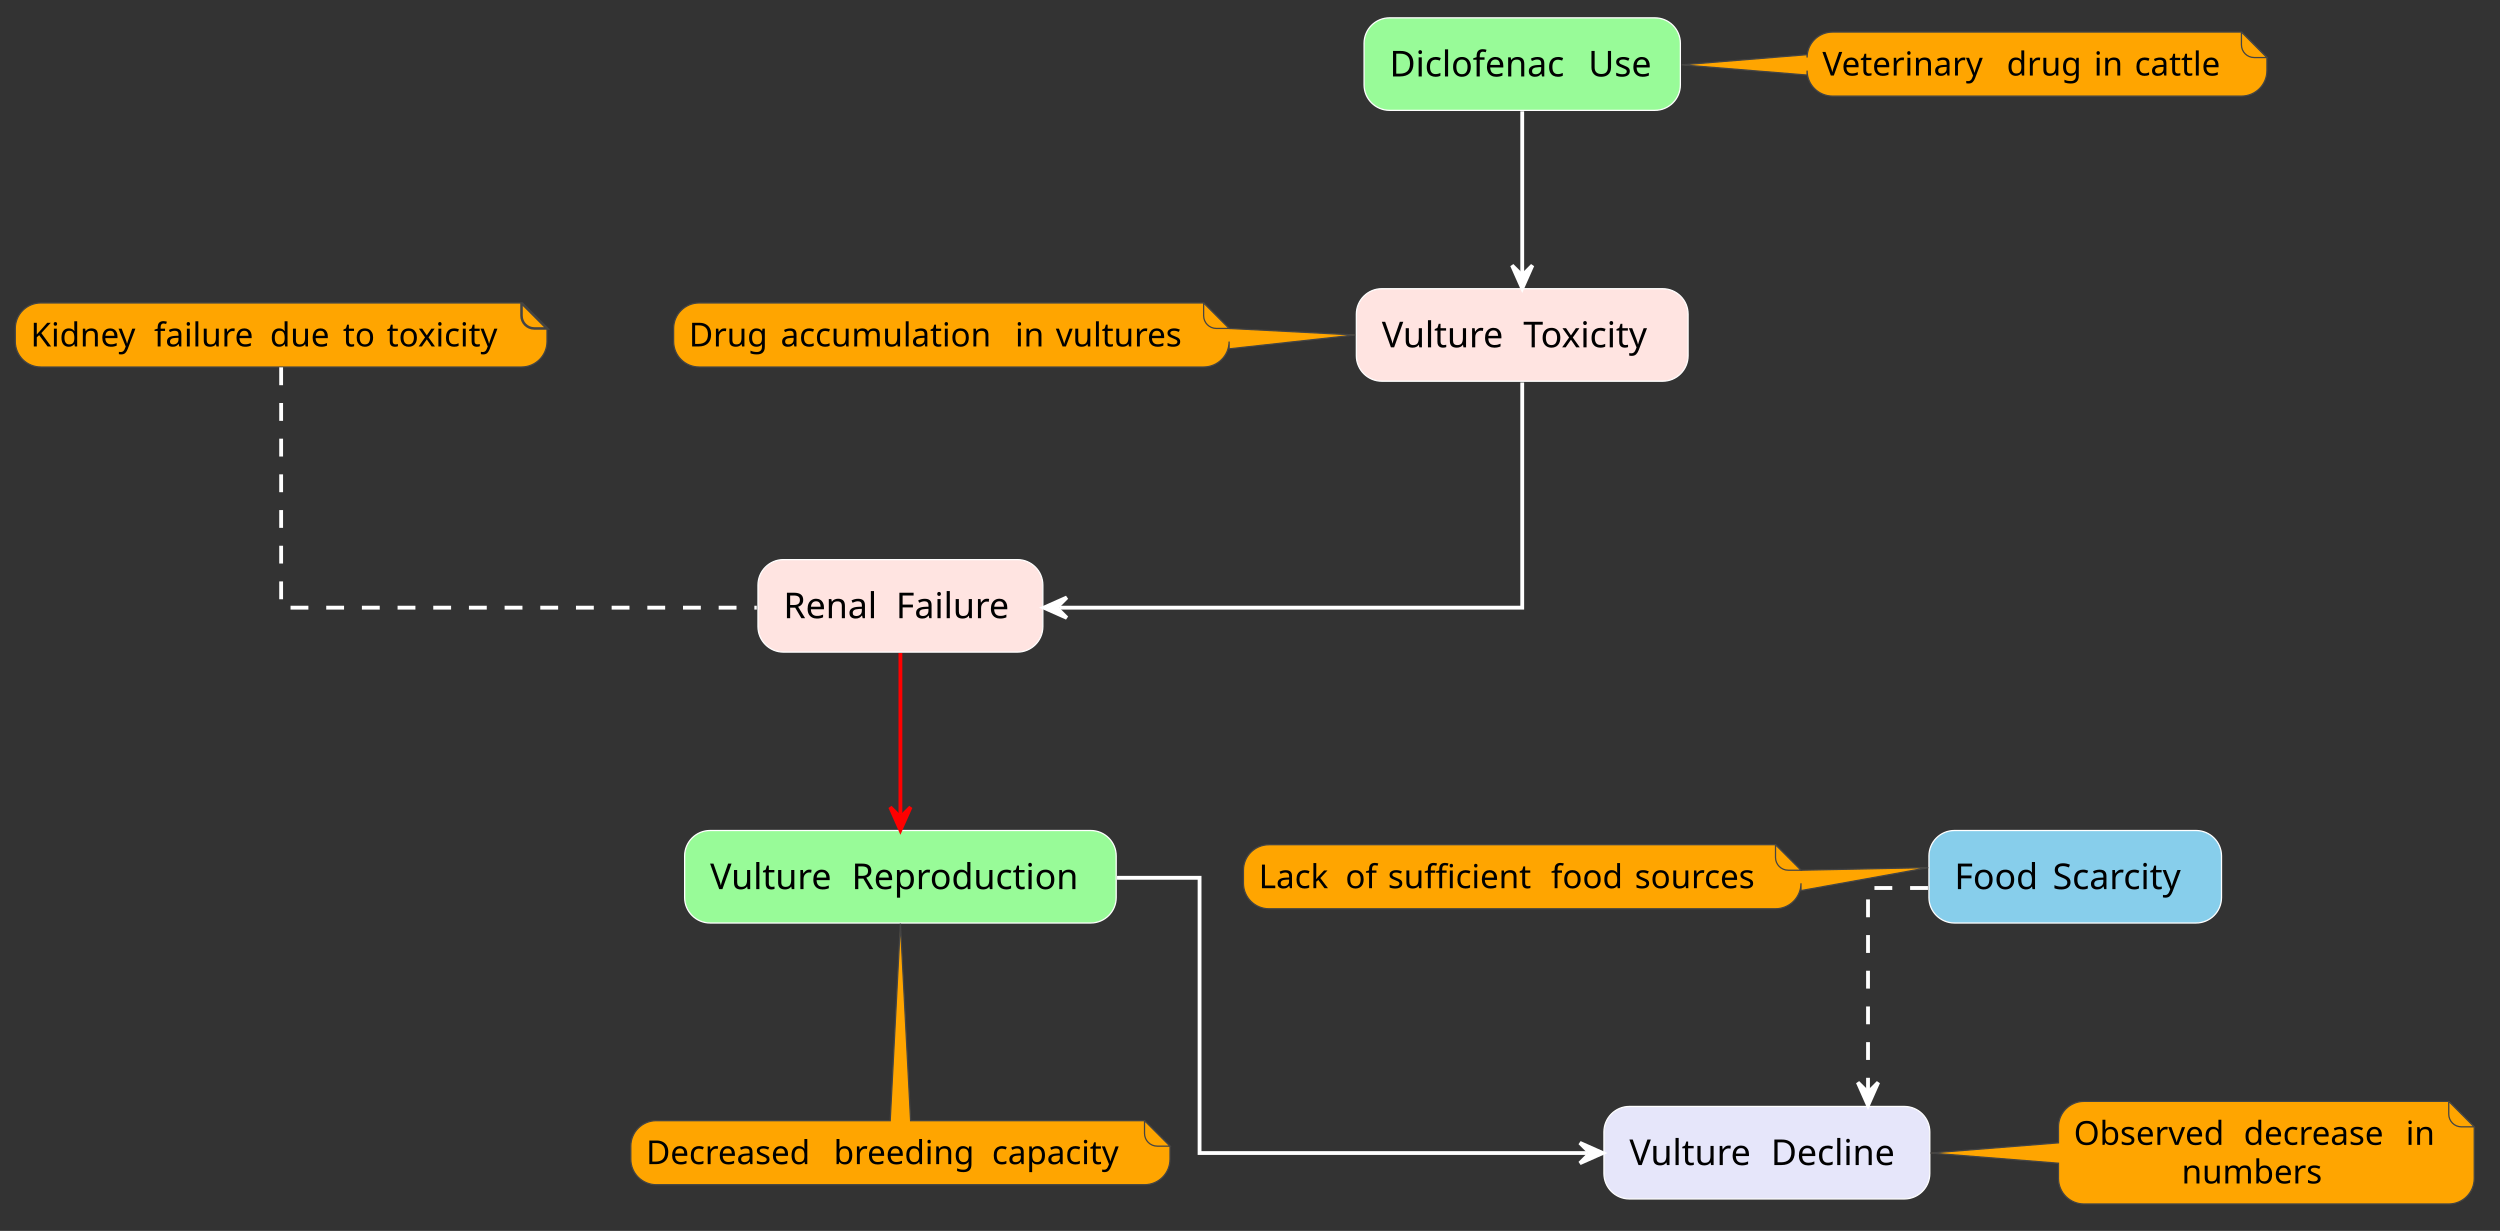
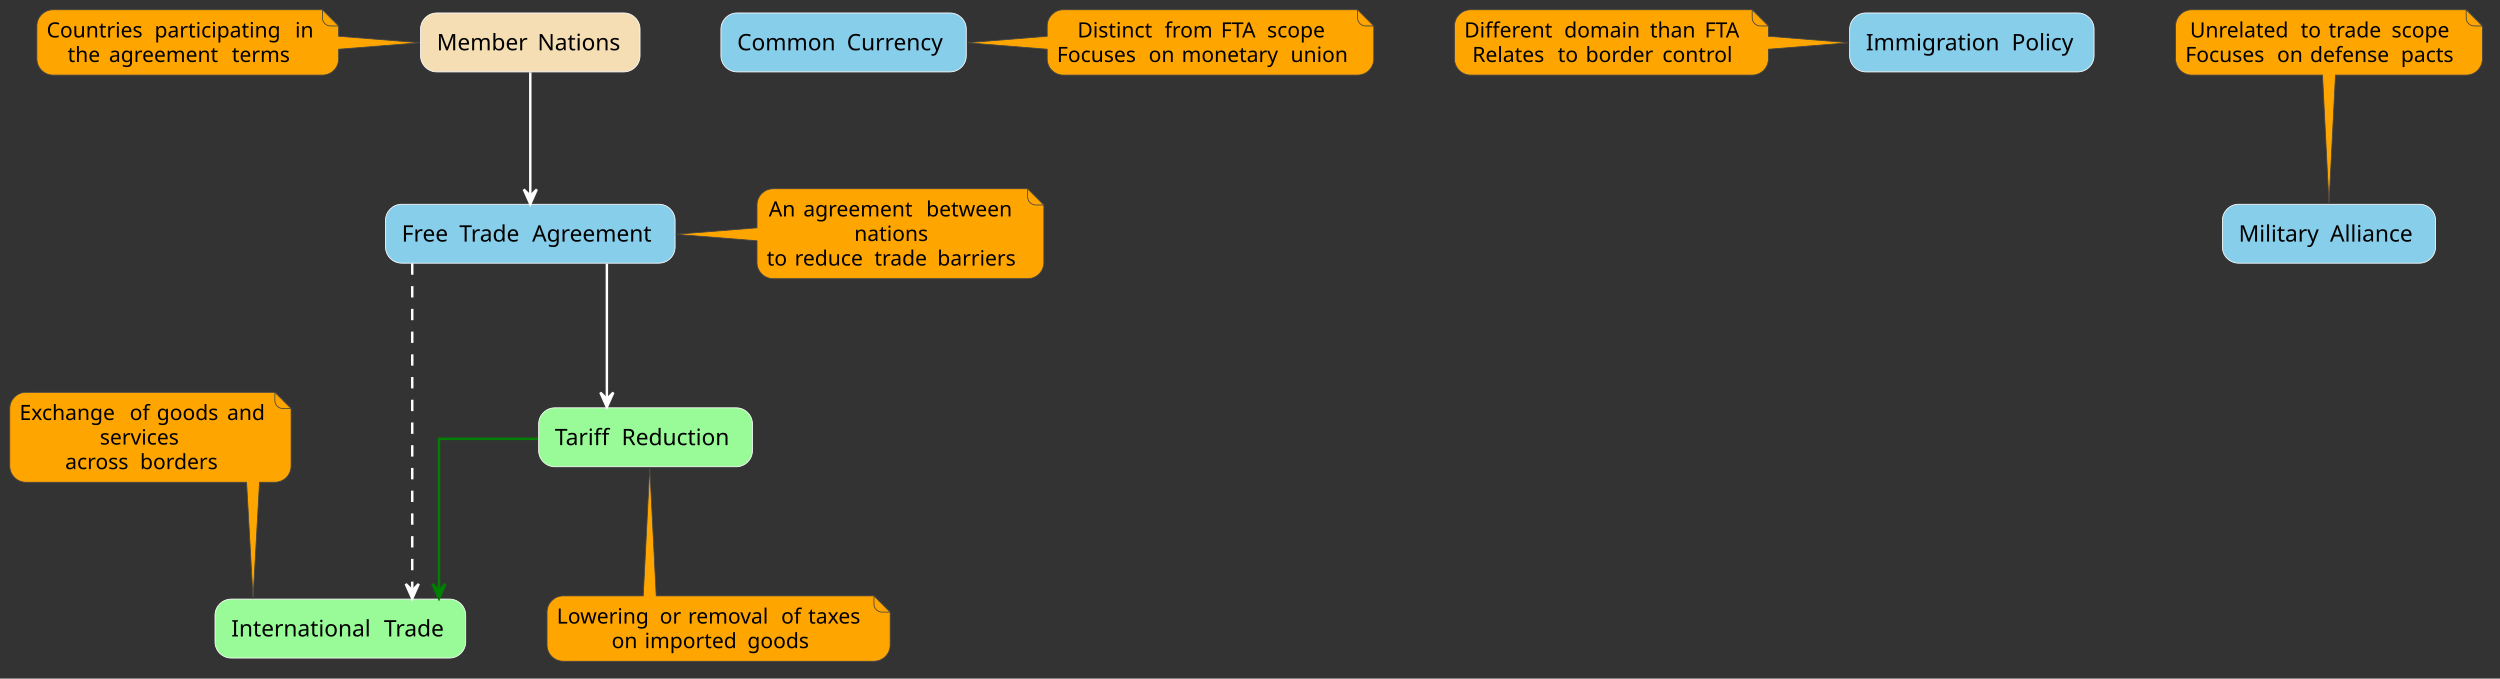
- <svg xmlns="http://www.w3.org/2000/svg" contentStyleType="text/css" data-diagram-type="CLASS" height="483px" preserveAspectRatio="none" style="width:981px;height:483px;background:#333333;" version="1.1" viewBox="0 0 981 483" width="981px" zoomAndPan="magnify">
+ <svg xmlns="http://www.w3.org/2000/svg" contentStyleType="text/css" data-diagram-type="CLASS" height="418px" preserveAspectRatio="none" style="width:1540px;height:418px;background:#333333;" version="1.1" viewBox="0 0 1540 418" width="1540px" zoomAndPan="magnify">
  <defs />
  <g>
-     <rect fill="#333333" height="483" style="stroke:none;stroke-width:1;" width="981" x="0" y="0" />
-     <g class="entity" data-entity="Vulture Decline" data-source-line="23" data-uid="ent0002" id="entity_Vulture Decline">
-       <rect fill="#E6E6FA" height="36.297" rx="10" ry="10" style="stroke:#FFFFFF;stroke-width:0.5;" width="127.878" x="629.38" y="434.17" />
-       <text fill="#000000" font-family="Sans-Serif" font-size="14" lengthAdjust="spacing" textLength="51.071" x="639.38" y="457.165">Vulture</text>
-       <text fill="#000000" font-family="Sans-Serif" font-size="14" lengthAdjust="spacing" textLength="4.45" x="690.451" y="457.165"> </text>
-       <text fill="#000000" font-family="Sans-Serif" font-size="14" lengthAdjust="spacing" textLength="52.356" x="694.902" y="457.165">Decline</text>
+     <rect fill="#333333" height="418" style="stroke:none;stroke-width:1;" width="1540" x="0" y="0" />
+     <g class="entity" data-entity="Free Trade Agreement" data-source-line="23" data-uid="ent0002" id="entity_Free Trade Agreement">
+       <rect fill="#87CEEB" height="36.297" rx="10" ry="10" style="stroke:#FFFFFF;stroke-width:0.5;" width="178.382" x="237.47" y="125.82" />
+       <text fill="#000000" font-family="Sans-Serif" font-size="14" lengthAdjust="spacing" textLength="31.035" x="247.47" y="148.815">Free</text>
+       <text fill="#000000" font-family="Sans-Serif" font-size="14" lengthAdjust="spacing" textLength="4.45" x="278.505" y="148.815"> </text>
+       <text fill="#000000" font-family="Sans-Serif" font-size="14" lengthAdjust="spacing" textLength="40.387" x="282.955" y="148.815">Trade</text>
+       <text fill="#000000" font-family="Sans-Serif" font-size="14" lengthAdjust="spacing" textLength="4.45" x="323.342" y="148.815"> </text>
+       <text fill="#000000" font-family="Sans-Serif" font-size="14" lengthAdjust="spacing" textLength="78.06" x="327.792" y="148.815">Agreement</text>
    </g>
-     <g class="entity" data-entity="Diclofenac Use" data-source-line="24" data-uid="ent0003" id="entity_Diclofenac Use">
-       <rect fill="#98FB98" height="36.297" rx="10" ry="10" style="stroke:#FFFFFF;stroke-width:0.5;" width="124.118" x="535.26" y="7" />
-       <text fill="#000000" font-family="Sans-Serif" font-size="14" lengthAdjust="spacing" textLength="73.514" x="545.26" y="29.995">Diclofenac</text>
-       <text fill="#000000" font-family="Sans-Serif" font-size="14" lengthAdjust="spacing" textLength="4.45" x="618.774" y="29.995"> </text>
-       <text fill="#000000" font-family="Sans-Serif" font-size="14" lengthAdjust="spacing" textLength="26.154" x="623.224" y="29.995">Use</text>
+     <g class="entity" data-entity="Member Nations" data-source-line="24" data-uid="ent0003" id="entity_Member Nations">
+       <rect fill="#F5DEB3" height="36.297" rx="10" ry="10" style="stroke:#FFFFFF;stroke-width:0.5;" width="135.199" x="259.06" y="7.99" />
+       <text fill="#000000" font-family="Sans-Serif" font-size="14" lengthAdjust="spacing" textLength="57.586" x="269.06" y="30.985">Member</text>
+       <text fill="#000000" font-family="Sans-Serif" font-size="14" lengthAdjust="spacing" textLength="4.45" x="326.646" y="30.985"> </text>
+       <text fill="#000000" font-family="Sans-Serif" font-size="14" lengthAdjust="spacing" textLength="53.163" x="331.096" y="30.985">Nations</text>
    </g>
-     <g class="entity" data-entity="Vulture Toxicity" data-source-line="25" data-uid="ent0004" id="entity_Vulture Toxicity">
-       <rect fill="#FFE4E1" height="36.297" rx="10" ry="10" style="stroke:#FFFFFF;stroke-width:0.5;" width="130.175" x="532.23" y="113.29" />
-       <text fill="#000000" font-family="Sans-Serif" font-size="14" lengthAdjust="spacing" textLength="51.071" x="542.23" y="136.285">Vulture</text>
-       <text fill="#000000" font-family="Sans-Serif" font-size="14" lengthAdjust="spacing" textLength="4.45" x="593.301" y="136.285"> </text>
-       <text fill="#000000" font-family="Sans-Serif" font-size="14" lengthAdjust="spacing" textLength="54.653" x="597.751" y="136.285">Toxicity</text>
+     <g class="entity" data-entity="Tariff Reduction" data-source-line="25" data-uid="ent0004" id="entity_Tariff Reduction">
+       <rect fill="#98FB98" height="36.297" rx="10" ry="10" style="stroke:#FFFFFF;stroke-width:0.5;" width="131.699" x="331.81" y="251.22" />
+       <text fill="#000000" font-family="Sans-Serif" font-size="14" lengthAdjust="spacing" textLength="36.634" x="341.81" y="274.215">Tariff</text>
+       <text fill="#000000" font-family="Sans-Serif" font-size="14" lengthAdjust="spacing" textLength="4.45" x="378.444" y="274.215"> </text>
+       <text fill="#000000" font-family="Sans-Serif" font-size="14" lengthAdjust="spacing" textLength="70.615" x="382.894" y="274.215">Reduction</text>
    </g>
-     <g class="entity" data-entity="Renal Failure" data-source-line="26" data-uid="ent0005" id="entity_Renal Failure">
-       <rect fill="#FFE4E1" height="36.297" rx="10" ry="10" style="stroke:#FFFFFF;stroke-width:0.5;" width="111.786" x="297.43" y="219.59" />
-       <text fill="#000000" font-family="Sans-Serif" font-size="14" lengthAdjust="spacing" textLength="39.683" x="307.43" y="242.585">Renal</text>
-       <text fill="#000000" font-family="Sans-Serif" font-size="14" lengthAdjust="spacing" textLength="4.45" x="347.113" y="242.585"> </text>
-       <text fill="#000000" font-family="Sans-Serif" font-size="14" lengthAdjust="spacing" textLength="47.653" x="351.563" y="242.585">Failure</text>
+     <g class="entity" data-entity="International Trade" data-source-line="26" data-uid="ent0005" id="entity_International Trade">
+       <rect fill="#98FB98" height="36.297" rx="10" ry="10" style="stroke:#FFFFFF;stroke-width:0.5;" width="154.435" x="132.44" y="369.05" />
+       <text fill="#000000" font-family="Sans-Serif" font-size="14" lengthAdjust="spacing" textLength="89.599" x="142.44" y="392.045">International</text>
+       <text fill="#000000" font-family="Sans-Serif" font-size="14" lengthAdjust="spacing" textLength="4.45" x="232.039" y="392.045"> </text>
+       <text fill="#000000" font-family="Sans-Serif" font-size="14" lengthAdjust="spacing" textLength="40.387" x="236.489" y="392.045">Trade</text>
    </g>
-     <g class="entity" data-entity="Vulture Reproduction" data-source-line="27" data-uid="ent0006" id="entity_Vulture Reproduction">
-       <rect fill="#98FB98" height="36.297" rx="10" ry="10" style="stroke:#FFFFFF;stroke-width:0.5;" width="169.345" x="268.65" y="325.89" />
-       <text fill="#000000" font-family="Sans-Serif" font-size="14" lengthAdjust="spacing" textLength="51.071" x="278.65" y="348.885">Vulture</text>
-       <text fill="#000000" font-family="Sans-Serif" font-size="14" lengthAdjust="spacing" textLength="4.45" x="329.721" y="348.885"> </text>
-       <text fill="#000000" font-family="Sans-Serif" font-size="14" lengthAdjust="spacing" textLength="93.823" x="334.171" y="348.885">Reproduction</text>
+     <g class="entity" data-entity="Common Currency" data-source-line="29" data-uid="ent0006" id="entity_Common Currency">
+       <rect fill="#87CEEB" height="36.297" rx="10" ry="10" style="stroke:#FFFFFF;stroke-width:0.5;" width="151.134" x="444.09" y="7.99" />
+       <text fill="#000000" font-family="Sans-Serif" font-size="14" lengthAdjust="spacing" textLength="63.055" x="454.09" y="30.985">Common</text>
+       <text fill="#000000" font-family="Sans-Serif" font-size="14" lengthAdjust="spacing" textLength="4.45" x="517.145" y="30.985"> </text>
+       <text fill="#000000" font-family="Sans-Serif" font-size="14" lengthAdjust="spacing" textLength="63.629" x="521.595" y="30.985">Currency</text>
    </g>
-     <g class="entity" data-entity="Food Scarcity" data-source-line="28" data-uid="ent0007" id="entity_Food Scarcity">
-       <rect fill="#87CEEB" height="36.297" rx="10" ry="10" style="stroke:#FFFFFF;stroke-width:0.5;" width="114.801" x="756.92" y="325.89" />
-       <text fill="#000000" font-family="Sans-Serif" font-size="14" lengthAdjust="spacing" textLength="34.07" x="766.92" y="348.885">Food</text>
-       <text fill="#000000" font-family="Sans-Serif" font-size="14" lengthAdjust="spacing" textLength="4.45" x="800.99" y="348.885"> </text>
-       <text fill="#000000" font-family="Sans-Serif" font-size="14" lengthAdjust="spacing" textLength="56.28" x="805.441" y="348.885">Scarcity</text>
+     <g class="entity" data-entity="Immigration Policy" data-source-line="30" data-uid="ent0007" id="entity_Immigration Policy">
+       <rect fill="#87CEEB" height="36.297" rx="10" ry="10" style="stroke:#FFFFFF;stroke-width:0.5;" width="150.553" x="1139.38" y="7.99" />
+       <text fill="#000000" font-family="Sans-Serif" font-size="14" lengthAdjust="spacing" textLength="85.333" x="1149.38" y="30.985">Immigration</text>
+       <text fill="#000000" font-family="Sans-Serif" font-size="14" lengthAdjust="spacing" textLength="4.45" x="1234.713" y="30.985"> </text>
+       <text fill="#000000" font-family="Sans-Serif" font-size="14" lengthAdjust="spacing" textLength="40.77" x="1239.163" y="30.985">Policy</text>
    </g>
-     <g class="entity" data-entity="GMN13" data-source-line="39" data-uid="ent0014" id="entity_GMN13">
-       <path d="M709.1,22.58 L709.1,21.45 L659.85,25.45 L709.1,29.45 L709.1,27.713 A10,10 0 0 0 719.1,37.713 L879.54,37.713 A10,10 0 0 0 889.54,27.713 L889.54,22.58 L879.54,12.58 L719.1,12.58 A10,10 0 0 0 709.1,22.58" fill="#FFA500" style="stroke:#444444;stroke-width:0.5;" />
-       <path d="M879.54,12.58 L879.54,17.58 A5,5 0 0 0 884.54,22.58 L889.54,22.58 L879.54,12.58" fill="#FFA500" style="stroke:#444444;stroke-width:0.5;" />
-       <text fill="#000000" font-family="Sans-Serif" font-size="13" lengthAdjust="spacing" textLength="68.186" x="715.1" y="29.647">Veterinary</text>
-       <text fill="#000000" font-family="Sans-Serif" font-size="13" lengthAdjust="spacing" textLength="4.132" x="783.287" y="29.647"> </text>
-       <text fill="#000000" font-family="Sans-Serif" font-size="13" lengthAdjust="spacing" textLength="30.088" x="787.419" y="29.647">drug</text>
-       <text fill="#000000" font-family="Sans-Serif" font-size="13" lengthAdjust="spacing" textLength="4.132" x="817.507" y="29.647"> </text>
-       <text fill="#000000" font-family="Sans-Serif" font-size="13" lengthAdjust="spacing" textLength="11.851" x="821.639" y="29.647">in</text>
-       <text fill="#000000" font-family="Sans-Serif" font-size="13" lengthAdjust="spacing" textLength="4.132" x="833.49" y="29.647"> </text>
-       <text fill="#000000" font-family="Sans-Serif" font-size="13" lengthAdjust="spacing" textLength="36.918" x="837.622" y="29.647">cattle</text>
+     <g class="entity" data-entity="Military Alliance" data-source-line="31" data-uid="ent0008" id="entity_Military Alliance">
+       <rect fill="#87CEEB" height="36.297" rx="10" ry="10" style="stroke:#FFFFFF;stroke-width:0.5;" width="131.316" x="1369" y="125.82" />
+       <text fill="#000000" font-family="Sans-Serif" font-size="14" lengthAdjust="spacing" textLength="51.857" x="1379" y="148.815">Military</text>
+       <text fill="#000000" font-family="Sans-Serif" font-size="14" lengthAdjust="spacing" textLength="4.45" x="1430.857" y="148.815"> </text>
+       <text fill="#000000" font-family="Sans-Serif" font-size="14" lengthAdjust="spacing" textLength="55.009" x="1435.308" y="148.815">Alliance</text>
    </g>
-     <g class="entity" data-entity="GMN16" data-source-line="43" data-uid="ent0017" id="entity_GMN16">
-       <path d="M264.33,128.88 L264.33,134.013 A10,10 0 0 0 274.33,144.013 L472.304,144.013 A10,10 0 0 0 482.304,134.013 L482.304,136.88 L531.74,131.45 L482.304,128.88 L482.304,128.88 L472.304,118.88 L274.33,118.88 A10,10 0 0 0 264.33,128.88" fill="#FFA500" style="stroke:#444444;stroke-width:0.5;" />
-       <path d="M472.304,118.88 L472.304,123.88 A5,5 0 0 0 477.304,128.88 L482.304,128.88 L472.304,118.88" fill="#FFA500" style="stroke:#444444;stroke-width:0.5;" />
-       <text fill="#000000" font-family="Sans-Serif" font-size="13" lengthAdjust="spacing" textLength="31.846" x="270.33" y="135.947">Drug</text>
-       <text fill="#000000" font-family="Sans-Serif" font-size="13" lengthAdjust="spacing" textLength="4.132" x="302.176" y="135.947"> </text>
-       <text fill="#000000" font-family="Sans-Serif" font-size="13" lengthAdjust="spacing" textLength="87.883" x="306.308" y="135.947">accumulation</text>
-       <text fill="#000000" font-family="Sans-Serif" font-size="13" lengthAdjust="spacing" textLength="4.132" x="394.192" y="135.947"> </text>
-       <text fill="#000000" font-family="Sans-Serif" font-size="13" lengthAdjust="spacing" textLength="11.851" x="398.324" y="135.947">in</text>
-       <text fill="#000000" font-family="Sans-Serif" font-size="13" lengthAdjust="spacing" textLength="4.132" x="410.175" y="135.947"> </text>
-       <text fill="#000000" font-family="Sans-Serif" font-size="13" lengthAdjust="spacing" textLength="52.997" x="414.308" y="135.947">vultures</text>
+     <g class="entity" data-entity="GMN13" data-source-line="41" data-uid="ent0014" id="entity_GMN13">
+       <path d="M466.3,126.27 L466.3,140.33 L416.12,144.33 L466.3,148.33 L466.3,161.668 A10,10 0 0 0 476.3,171.668 L633.021,171.668 A10,10 0 0 0 643.021,161.668 L643.021,126.27 L633.021,116.27 L476.3,116.27 A10,10 0 0 0 466.3,126.27" fill="#FFA500" style="stroke:#444444;stroke-width:0.5;" />
+       <path d="M633.021,116.27 L633.021,121.27 A5,5 0 0 0 638.021,126.27 L643.021,126.27 L633.021,116.27" fill="#FFA500" style="stroke:#444444;stroke-width:0.5;" />
+       <text fill="#000000" font-family="Sans-Serif" font-size="13" lengthAdjust="spacing" textLength="17.132" x="473.576" y="133.337">An</text>
+       <text fill="#000000" font-family="Sans-Serif" font-size="13" lengthAdjust="spacing" textLength="4.132" x="490.708" y="133.337"> </text>
+       <text fill="#000000" font-family="Sans-Serif" font-size="13" lengthAdjust="spacing" textLength="71.557" x="494.841" y="133.337">agreement</text>
+       <text fill="#000000" font-family="Sans-Serif" font-size="13" lengthAdjust="spacing" textLength="4.132" x="566.398" y="133.337"> </text>
+       <text fill="#000000" font-family="Sans-Serif" font-size="13" lengthAdjust="spacing" textLength="56.215" x="570.53" y="133.337">between</text>
+       <text fill="#000000" font-family="Sans-Serif" font-size="13" lengthAdjust="spacing" textLength="47.88" x="526.22" y="148.47">nations</text>
+       <text fill="#000000" font-family="Sans-Serif" font-size="13" lengthAdjust="spacing" textLength="13.051" x="472.3" y="163.602">to</text>
+       <text fill="#000000" font-family="Sans-Serif" font-size="13" lengthAdjust="spacing" textLength="4.132" x="485.351" y="163.602"> </text>
+       <text fill="#000000" font-family="Sans-Serif" font-size="13" lengthAdjust="spacing" textLength="44.98" x="489.483" y="163.602">reduce</text>
+       <text fill="#000000" font-family="Sans-Serif" font-size="13" lengthAdjust="spacing" textLength="4.132" x="534.463" y="163.602"> </text>
+       <text fill="#000000" font-family="Sans-Serif" font-size="13" lengthAdjust="spacing" textLength="34.658" x="538.595" y="163.602">trade</text>
+       <text fill="#000000" font-family="Sans-Serif" font-size="13" lengthAdjust="spacing" textLength="4.132" x="573.253" y="163.602"> </text>
+       <text fill="#000000" font-family="Sans-Serif" font-size="13" lengthAdjust="spacing" textLength="50.635" x="577.385" y="163.602">barriers</text>
    </g>
-     <g class="entity" data-entity="GMN19" data-source-line="47" data-uid="ent0020" id="entity_GMN19">
-       <path d="M6,128.88 L6,134.013 A10,10 0 0 0 16,144.013 L204.643,144.013 A10,10 0 0 0 214.643,134.013 L214.643,128.88 L204.643,118.88 L16,118.88 A10,10 0 0 0 6,128.88" fill="#FFA500" style="stroke:#444444;stroke-width:0.5;" />
-       <path d="M204.643,118.88 L204.643,123.88 A5,5 0 0 0 209.643,128.88 L214.643,128.88 L204.643,118.88" fill="#FFA500" style="stroke:#444444;stroke-width:1;" />
-       <text fill="#000000" font-family="Sans-Serif" font-size="13" lengthAdjust="spacing" textLength="44.319" x="12" y="135.947">Kidney</text>
-       <text fill="#000000" font-family="Sans-Serif" font-size="13" lengthAdjust="spacing" textLength="4.132" x="56.319" y="135.947"> </text>
-       <text fill="#000000" font-family="Sans-Serif" font-size="13" lengthAdjust="spacing" textLength="41.349" x="60.452" y="135.947">failure</text>
-       <text fill="#000000" font-family="Sans-Serif" font-size="13" lengthAdjust="spacing" textLength="4.132" x="101.8" y="135.947"> </text>
-       <text fill="#000000" font-family="Sans-Serif" font-size="13" lengthAdjust="spacing" textLength="24.489" x="105.933" y="135.947">due</text>
-       <text fill="#000000" font-family="Sans-Serif" font-size="13" lengthAdjust="spacing" textLength="4.132" x="130.422" y="135.947"> </text>
-       <text fill="#000000" font-family="Sans-Serif" font-size="13" lengthAdjust="spacing" textLength="13.051" x="134.554" y="135.947">to</text>
-       <text fill="#000000" font-family="Sans-Serif" font-size="13" lengthAdjust="spacing" textLength="4.132" x="147.605" y="135.947"> </text>
-       <text fill="#000000" font-family="Sans-Serif" font-size="13" lengthAdjust="spacing" textLength="47.906" x="151.737" y="135.947">toxicity</text>
+     <g class="entity" data-entity="GMN16" data-source-line="46" data-uid="ent0017" id="entity_GMN16">
+       <path d="M22.71,16 L22.71,36.266 A10,10 0 0 0 32.71,46.266 L198.609,46.266 A10,10 0 0 0 208.609,36.266 L208.609,30.33 L258.7,26.33 L208.609,22.33 L208.609,16 L198.609,6 L32.71,6 A10,10 0 0 0 22.71,16" fill="#FFA500" style="stroke:#444444;stroke-width:0.5;" />
+       <path d="M198.609,6 L198.609,11 A5,5 0 0 0 203.609,16 L208.609,16 L198.609,6" fill="#FFA500" style="stroke:#444444;stroke-width:0.5;" />
+       <text fill="#000000" font-family="Sans-Serif" font-size="13" lengthAdjust="spacing" textLength="62.334" x="28.71" y="23.067">Countries</text>
+       <text fill="#000000" font-family="Sans-Serif" font-size="13" lengthAdjust="spacing" textLength="4.132" x="91.044" y="23.067"> </text>
+       <text fill="#000000" font-family="Sans-Serif" font-size="13" lengthAdjust="spacing" textLength="82.45" x="95.176" y="23.067">participating</text>
+       <text fill="#000000" font-family="Sans-Serif" font-size="13" lengthAdjust="spacing" textLength="4.132" x="177.626" y="23.067"> </text>
+       <text fill="#000000" font-family="Sans-Serif" font-size="13" lengthAdjust="spacing" textLength="11.851" x="181.758" y="23.067">in</text>
+       <text fill="#000000" font-family="Sans-Serif" font-size="13" lengthAdjust="spacing" textLength="21.334" x="41.643" y="38.2">the</text>
+       <text fill="#000000" font-family="Sans-Serif" font-size="13" lengthAdjust="spacing" textLength="4.132" x="62.978" y="38.2"> </text>
+       <text fill="#000000" font-family="Sans-Serif" font-size="13" lengthAdjust="spacing" textLength="71.557" x="67.11" y="38.2">agreement</text>
+       <text fill="#000000" font-family="Sans-Serif" font-size="13" lengthAdjust="spacing" textLength="4.132" x="138.667" y="38.2"> </text>
+       <text fill="#000000" font-family="Sans-Serif" font-size="13" lengthAdjust="spacing" textLength="37.877" x="142.8" y="38.2">terms</text>
    </g>
-     <g class="entity" data-entity="GMN22" data-source-line="51" data-uid="ent0023" id="entity_GMN22">
-       <path d="M247.53,449.75 L247.53,454.883 A10,10 0 0 0 257.53,464.883 L449.112,464.883 A10,10 0 0 0 459.112,454.883 L459.112,449.75 L449.112,439.75 L357.32,439.75 L353.32,362.4 L349.32,439.75 L257.53,439.75 A10,10 0 0 0 247.53,449.75" fill="#FFA500" style="stroke:#444444;stroke-width:0.5;" />
-       <path d="M449.112,439.75 L449.112,444.75 A5,5 0 0 0 454.112,449.75 L459.112,449.75 L449.112,439.75" fill="#FFA500" style="stroke:#444444;stroke-width:0.5;" />
-       <text fill="#000000" font-family="Sans-Serif" font-size="13" lengthAdjust="spacing" textLength="69.488" x="253.53" y="456.817">Decreased</text>
-       <text fill="#000000" font-family="Sans-Serif" font-size="13" lengthAdjust="spacing" textLength="4.132" x="323.018" y="456.817"> </text>
-       <text fill="#000000" font-family="Sans-Serif" font-size="13" lengthAdjust="spacing" textLength="57.948" x="327.15" y="456.817">breeding</text>
-       <text fill="#000000" font-family="Sans-Serif" font-size="13" lengthAdjust="spacing" textLength="4.132" x="385.098" y="456.817"> </text>
-       <text fill="#000000" font-family="Sans-Serif" font-size="13" lengthAdjust="spacing" textLength="54.882" x="389.23" y="456.817">capacity</text>
+     <g class="entity" data-entity="GMN19" data-source-line="51" data-uid="ent0020" id="entity_GMN19">
+       <path d="M336.96,377.06 L336.96,397.326 A10,10 0 0 0 346.96,407.326 L538.352,407.326 A10,10 0 0 0 548.352,397.326 L548.352,377.06 L538.352,367.06 L404.24,367.06 L400.24,287.78 L396.24,367.06 L346.96,367.06 A10,10 0 0 0 336.96,377.06" fill="#FFA500" style="stroke:#444444;stroke-width:0.5;" />
+       <path d="M538.352,367.06 L538.352,372.06 A5,5 0 0 0 543.352,377.06 L548.352,377.06 L538.352,367.06" fill="#FFA500" style="stroke:#444444;stroke-width:0.5;" />
+       <text fill="#000000" font-family="Sans-Serif" font-size="13" lengthAdjust="spacing" textLength="59.274" x="342.96" y="384.127">Lowering</text>
+       <text fill="#000000" font-family="Sans-Serif" font-size="13" lengthAdjust="spacing" textLength="4.132" x="402.234" y="384.127"> </text>
+       <text fill="#000000" font-family="Sans-Serif" font-size="13" lengthAdjust="spacing" textLength="13.298" x="406.367" y="384.127">or</text>
+       <text fill="#000000" font-family="Sans-Serif" font-size="13" lengthAdjust="spacing" textLength="4.132" x="419.665" y="384.127"> </text>
+       <text fill="#000000" font-family="Sans-Serif" font-size="13" lengthAdjust="spacing" textLength="53.231" x="423.797" y="384.127">removal</text>
+       <text fill="#000000" font-family="Sans-Serif" font-size="13" lengthAdjust="spacing" textLength="4.132" x="477.029" y="384.127"> </text>
+       <text fill="#000000" font-family="Sans-Serif" font-size="13" lengthAdjust="spacing" textLength="12.53" x="481.161" y="384.127">of</text>
+       <text fill="#000000" font-family="Sans-Serif" font-size="13" lengthAdjust="spacing" textLength="4.132" x="493.691" y="384.127"> </text>
+       <text fill="#000000" font-family="Sans-Serif" font-size="13" lengthAdjust="spacing" textLength="35.528" x="497.824" y="384.127">taxes</text>
+       <text fill="#000000" font-family="Sans-Serif" font-size="13" lengthAdjust="spacing" textLength="16.193" x="376.749" y="399.26">on</text>
+       <text fill="#000000" font-family="Sans-Serif" font-size="13" lengthAdjust="spacing" textLength="4.132" x="392.941" y="399.26"> </text>
+       <text fill="#000000" font-family="Sans-Serif" font-size="13" lengthAdjust="spacing" textLength="59.173" x="397.074" y="399.26">imported</text>
+       <text fill="#000000" font-family="Sans-Serif" font-size="13" lengthAdjust="spacing" textLength="4.132" x="456.247" y="399.26"> </text>
+       <text fill="#000000" font-family="Sans-Serif" font-size="13" lengthAdjust="spacing" textLength="39.184" x="460.379" y="399.26">goods</text>
    </g>
-     <g class="entity" data-entity="GMN25" data-source-line="55" data-uid="ent0026" id="entity_GMN25">
-       <path d="M807.75,442.18 L807.75,448.45 L757.5,452.45 L807.75,456.45 L807.75,462.446 A10,10 0 0 0 817.75,472.446 L960.887,472.446 A10,10 0 0 0 970.887,462.446 L970.887,442.18 L960.887,432.18 L817.75,432.18 A10,10 0 0 0 807.75,442.18" fill="#FFA500" style="stroke:#444444;stroke-width:0.5;" />
-       <path d="M960.887,432.18 L960.887,437.18 A5,5 0 0 0 965.887,442.18 L970.887,442.18 L960.887,432.18" fill="#FFA500" style="stroke:#444444;stroke-width:0.5;" />
-       <text fill="#000000" font-family="Sans-Serif" font-size="13" lengthAdjust="spacing" textLength="62.544" x="813.75" y="449.247">Observed</text>
-       <text fill="#000000" font-family="Sans-Serif" font-size="13" lengthAdjust="spacing" textLength="4.132" x="876.293" y="449.247"> </text>
-       <text fill="#000000" font-family="Sans-Serif" font-size="13" lengthAdjust="spacing" textLength="59.477" x="880.426" y="449.247">decrease</text>
-       <text fill="#000000" font-family="Sans-Serif" font-size="13" lengthAdjust="spacing" textLength="4.132" x="939.903" y="449.247"> </text>
-       <text fill="#000000" font-family="Sans-Serif" font-size="13" lengthAdjust="spacing" textLength="11.851" x="944.036" y="449.247">in</text>
-       <text fill="#000000" font-family="Sans-Serif" font-size="13" lengthAdjust="spacing" textLength="57.51" x="856.063" y="464.38">numbers</text>
+     <g class="entity" data-entity="GMN22" data-source-line="56" data-uid="ent0023" id="entity_GMN22">
+       <path d="M6,251.67 L6,287.068 A10,10 0 0 0 16,297.068 L151.88,297.068 L155.88,368.65 L159.88,297.068 L169.318,297.068 A10,10 0 0 0 179.318,287.068 L179.318,251.67 L169.318,241.67 L16,241.67 A10,10 0 0 0 6,251.67" fill="#FFA500" style="stroke:#444444;stroke-width:0.5;" />
+       <path d="M169.318,241.67 L169.318,246.67 A5,5 0 0 0 174.318,251.67 L179.318,251.67 L169.318,241.67" fill="#FFA500" style="stroke:#444444;stroke-width:0.5;" />
+       <text fill="#000000" font-family="Sans-Serif" font-size="13" lengthAdjust="spacing" textLength="63.749" x="12" y="258.737">Exchange</text>
+       <text fill="#000000" font-family="Sans-Serif" font-size="13" lengthAdjust="spacing" textLength="4.132" x="75.749" y="258.737"> </text>
+       <text fill="#000000" font-family="Sans-Serif" font-size="13" lengthAdjust="spacing" textLength="12.53" x="79.882" y="258.737">of</text>
+       <text fill="#000000" font-family="Sans-Serif" font-size="13" lengthAdjust="spacing" textLength="4.132" x="92.412" y="258.737"> </text>
+       <text fill="#000000" font-family="Sans-Serif" font-size="13" lengthAdjust="spacing" textLength="39.184" x="96.544" y="258.737">goods</text>
+       <text fill="#000000" font-family="Sans-Serif" font-size="13" lengthAdjust="spacing" textLength="4.132" x="135.728" y="258.737"> </text>
+       <text fill="#000000" font-family="Sans-Serif" font-size="13" lengthAdjust="spacing" textLength="24.457" x="139.861" y="258.737">and</text>
+       <text fill="#000000" font-family="Sans-Serif" font-size="13" lengthAdjust="spacing" textLength="53.339" x="61.489" y="273.87">services</text>
+       <text fill="#000000" font-family="Sans-Serif" font-size="13" lengthAdjust="spacing" textLength="41.958" x="40.155" y="289.002">across</text>
+       <text fill="#000000" font-family="Sans-Serif" font-size="13" lengthAdjust="spacing" textLength="4.132" x="82.113" y="289.002"> </text>
+       <text fill="#000000" font-family="Sans-Serif" font-size="13" lengthAdjust="spacing" textLength="49.918" x="86.245" y="289.002">borders</text>
    </g>
-     <g class="entity" data-entity="GMN28" data-source-line="59" data-uid="ent0029" id="entity_GMN28">
-       <path d="M487.93,341.47 L487.93,346.603 A10,10 0 0 0 497.93,356.603 L696.71,356.603 A10,10 0 0 0 706.71,346.603 L706.71,349.47 L756.66,340.45 L706.71,341.47 L706.71,341.47 L696.71,331.47 L497.93,331.47 A10,10 0 0 0 487.93,341.47" fill="#FFA500" style="stroke:#444444;stroke-width:0.5;" />
-       <path d="M696.71,331.47 L696.71,336.47 A5,5 0 0 0 701.71,341.47 L706.71,341.47 L696.71,331.47" fill="#FFA500" style="stroke:#444444;stroke-width:0.5;" />
-       <text fill="#000000" font-family="Sans-Serif" font-size="13" lengthAdjust="spacing" textLength="29.885" x="493.93" y="348.537">Lack</text>
-       <text fill="#000000" font-family="Sans-Serif" font-size="13" lengthAdjust="spacing" textLength="4.132" x="523.815" y="348.537"> </text>
-       <text fill="#000000" font-family="Sans-Serif" font-size="13" lengthAdjust="spacing" textLength="12.53" x="527.947" y="348.537">of</text>
-       <text fill="#000000" font-family="Sans-Serif" font-size="13" lengthAdjust="spacing" textLength="4.132" x="540.477" y="348.537"> </text>
-       <text fill="#000000" font-family="Sans-Serif" font-size="13" lengthAdjust="spacing" textLength="59.871" x="544.61" y="348.537">sufficient</text>
-       <text fill="#000000" font-family="Sans-Serif" font-size="13" lengthAdjust="spacing" textLength="4.132" x="604.481" y="348.537"> </text>
-       <text fill="#000000" font-family="Sans-Serif" font-size="13" lengthAdjust="spacing" textLength="28.736" x="608.613" y="348.537">food</text>
-       <text fill="#000000" font-family="Sans-Serif" font-size="13" lengthAdjust="spacing" textLength="4.132" x="637.349" y="348.537"> </text>
-       <text fill="#000000" font-family="Sans-Serif" font-size="13" lengthAdjust="spacing" textLength="50.229" x="641.481" y="348.537">sources</text>
+     <g class="entity" data-entity="GMN25" data-source-line="61" data-uid="ent0026" id="entity_GMN25">
+       <path d="M645.06,16 L645.06,22.33 L595.54,26.33 L645.06,30.33 L645.06,36.266 A10,10 0 0 0 655.06,46.266 L836.251,46.266 A10,10 0 0 0 846.251,36.266 L846.251,16 L836.251,6 L655.06,6 A10,10 0 0 0 645.06,16" fill="#FFA500" style="stroke:#444444;stroke-width:0.5;" />
+       <path d="M836.251,6 L836.251,11 A5,5 0 0 0 841.251,16 L846.251,16 L836.251,6" fill="#FFA500" style="stroke:#444444;stroke-width:0.5;" />
+       <text fill="#000000" font-family="Sans-Serif" font-size="13" lengthAdjust="spacing" textLength="49.588" x="663.676" y="23.067">Distinct</text>
+       <text fill="#000000" font-family="Sans-Serif" font-size="13" lengthAdjust="spacing" textLength="4.132" x="713.264" y="23.067"> </text>
+       <text fill="#000000" font-family="Sans-Serif" font-size="13" lengthAdjust="spacing" textLength="30.539" x="717.396" y="23.067">from</text>
+       <text fill="#000000" font-family="Sans-Serif" font-size="13" lengthAdjust="spacing" textLength="4.132" x="747.935" y="23.067"> </text>
+       <text fill="#000000" font-family="Sans-Serif" font-size="13" lengthAdjust="spacing" textLength="24.311" x="752.067" y="23.067">FTA</text>
+       <text fill="#000000" font-family="Sans-Serif" font-size="13" lengthAdjust="spacing" textLength="4.132" x="776.379" y="23.067"> </text>
+       <text fill="#000000" font-family="Sans-Serif" font-size="13" lengthAdjust="spacing" textLength="38.124" x="780.511" y="23.067">scope</text>
+       <text fill="#000000" font-family="Sans-Serif" font-size="13" lengthAdjust="spacing" textLength="52.362" x="651.06" y="38.2">Focuses</text>
+       <text fill="#000000" font-family="Sans-Serif" font-size="13" lengthAdjust="spacing" textLength="4.132" x="703.422" y="38.2"> </text>
+       <text fill="#000000" font-family="Sans-Serif" font-size="13" lengthAdjust="spacing" textLength="16.193" x="707.554" y="38.2">on</text>
+       <text fill="#000000" font-family="Sans-Serif" font-size="13" lengthAdjust="spacing" textLength="4.132" x="723.747" y="38.2"> </text>
+       <text fill="#000000" font-family="Sans-Serif" font-size="13" lengthAdjust="spacing" textLength="62.956" x="727.879" y="38.2">monetary</text>
+       <text fill="#000000" font-family="Sans-Serif" font-size="13" lengthAdjust="spacing" textLength="4.132" x="790.835" y="38.2"> </text>
+       <text fill="#000000" font-family="Sans-Serif" font-size="13" lengthAdjust="spacing" textLength="36.283" x="794.968" y="38.2">union</text>
    </g>
-     <g class="link" data-entity-1="Diclofenac Use" data-entity-2="Vulture Toxicity" data-source-line="31" data-uid="lnk8" id="link_Diclofenac Use_Vulture Toxicity">
-       <path codeLine="31" d="M597.32,43.66 C597.32,63.17 597.32,87.71 597.32,107.14" fill="none" id="Diclofenac Use-to-Vulture Toxicity" style="stroke:#FFFFFF;stroke-width:1.5;" />
-       <polygon fill="#FFFFFF" points="597.32,113.14,601.32,104.14,597.32,108.14,593.32,104.14,597.32,113.14" style="stroke:#FFFFFF;stroke-width:1.5;" />
+     <g class="entity" data-entity="GMN28" data-source-line="66" data-uid="ent0029" id="entity_GMN28">
+       <path d="M895.96,16 L895.96,36.266 A10,10 0 0 0 905.96,46.266 L1079.35,46.266 A10,10 0 0 0 1089.35,36.266 L1089.35,30.33 L1139.17,26.33 L1089.35,22.33 L1089.35,16 L1079.35,6 L905.96,6 A10,10 0 0 0 895.96,16" fill="#FFA500" style="stroke:#444444;stroke-width:0.5;" />
+       <path d="M1079.35,6 L1079.35,11 A5,5 0 0 0 1084.35,16 L1089.35,16 L1079.35,6" fill="#FFA500" style="stroke:#444444;stroke-width:0.5;" />
+       <text fill="#000000" font-family="Sans-Serif" font-size="13" lengthAdjust="spacing" textLength="57.453" x="901.96" y="23.067">Different</text>
+       <text fill="#000000" font-family="Sans-Serif" font-size="13" lengthAdjust="spacing" textLength="4.132" x="959.413" y="23.067"> </text>
+       <text fill="#000000" font-family="Sans-Serif" font-size="13" lengthAdjust="spacing" textLength="48.687" x="963.545" y="23.067">domain</text>
+       <text fill="#000000" font-family="Sans-Serif" font-size="13" lengthAdjust="spacing" textLength="4.132" x="1012.231" y="23.067"> </text>
+       <text fill="#000000" font-family="Sans-Serif" font-size="13" lengthAdjust="spacing" textLength="29.542" x="1016.364" y="23.067">than</text>
+       <text fill="#000000" font-family="Sans-Serif" font-size="13" lengthAdjust="spacing" textLength="4.132" x="1045.906" y="23.067"> </text>
+       <text fill="#000000" font-family="Sans-Serif" font-size="13" lengthAdjust="spacing" textLength="24.311" x="1050.038" y="23.067">FTA</text>
+       <text fill="#000000" font-family="Sans-Serif" font-size="13" lengthAdjust="spacing" textLength="48.477" x="906.946" y="38.2">Relates</text>
+       <text fill="#000000" font-family="Sans-Serif" font-size="13" lengthAdjust="spacing" textLength="4.132" x="955.423" y="38.2"> </text>
+       <text fill="#000000" font-family="Sans-Serif" font-size="13" lengthAdjust="spacing" textLength="13.051" x="959.556" y="38.2">to</text>
+       <text fill="#000000" font-family="Sans-Serif" font-size="13" lengthAdjust="spacing" textLength="4.132" x="972.606" y="38.2"> </text>
+       <text fill="#000000" font-family="Sans-Serif" font-size="13" lengthAdjust="spacing" textLength="43.145" x="976.739" y="38.2">border</text>
+       <text fill="#000000" font-family="Sans-Serif" font-size="13" lengthAdjust="spacing" textLength="4.132" x="1019.884" y="38.2"> </text>
+       <text fill="#000000" font-family="Sans-Serif" font-size="13" lengthAdjust="spacing" textLength="45.348" x="1024.016" y="38.2">control</text>
    </g>
-     <g class="link" data-entity-1="Vulture Toxicity" data-entity-2="Renal Failure" data-source-line="32" data-uid="lnk9" id="link_Vulture Toxicity_Renal Failure">
-       <path codeLine="32" d="M597.32,150.08 C597.32,180.74 597.32,238.45 597.32,238.45 C597.32,238.45 487.67,238.45 415.61,238.45" fill="none" id="Vulture Toxicity-to-Renal Failure" style="stroke:#FFFFFF;stroke-width:1.5;" />
-       <polygon fill="#FFFFFF" points="409.61,238.45,418.61,242.45,414.61,238.45,418.61,234.45,409.61,238.45" style="stroke:#FFFFFF;stroke-width:1.5;" />
+     <g class="entity" data-entity="GMN31" data-source-line="71" data-uid="ent0032" id="entity_GMN31">
+       <path d="M1340.15,16 L1340.15,36.266 A10,10 0 0 0 1350.15,46.266 L1430.66,46.266 L1434.66,125.61 L1438.66,46.266 L1519.172,46.266 A10,10 0 0 0 1529.172,36.266 L1529.172,16 L1519.172,6 L1350.15,6 A10,10 0 0 0 1340.15,16" fill="#FFA500" style="stroke:#444444;stroke-width:0.5;" />
+       <path d="M1519.172,6 L1519.172,11 A5,5 0 0 0 1524.172,16 L1529.172,16 L1519.172,6" fill="#FFA500" style="stroke:#444444;stroke-width:0.5;" />
+       <text fill="#000000" font-family="Sans-Serif" font-size="13" lengthAdjust="spacing" textLength="64.022" x="1349.035" y="23.067">Unrelated</text>
+       <text fill="#000000" font-family="Sans-Serif" font-size="13" lengthAdjust="spacing" textLength="4.132" x="1413.057" y="23.067"> </text>
+       <text fill="#000000" font-family="Sans-Serif" font-size="13" lengthAdjust="spacing" textLength="13.051" x="1417.19" y="23.067">to</text>
+       <text fill="#000000" font-family="Sans-Serif" font-size="13" lengthAdjust="spacing" textLength="4.132" x="1430.241" y="23.067"> </text>
+       <text fill="#000000" font-family="Sans-Serif" font-size="13" lengthAdjust="spacing" textLength="34.658" x="1434.373" y="23.067">trade</text>
+       <text fill="#000000" font-family="Sans-Serif" font-size="13" lengthAdjust="spacing" textLength="4.132" x="1469.031" y="23.067"> </text>
+       <text fill="#000000" font-family="Sans-Serif" font-size="13" lengthAdjust="spacing" textLength="38.124" x="1473.163" y="23.067">scope</text>
+       <text fill="#000000" font-family="Sans-Serif" font-size="13" lengthAdjust="spacing" textLength="52.362" x="1346.15" y="38.2">Focuses</text>
+       <text fill="#000000" font-family="Sans-Serif" font-size="13" lengthAdjust="spacing" textLength="4.132" x="1398.512" y="38.2"> </text>
+       <text fill="#000000" font-family="Sans-Serif" font-size="13" lengthAdjust="spacing" textLength="16.193" x="1402.644" y="38.2">on</text>
+       <text fill="#000000" font-family="Sans-Serif" font-size="13" lengthAdjust="spacing" textLength="4.132" x="1418.837" y="38.2"> </text>
+       <text fill="#000000" font-family="Sans-Serif" font-size="13" lengthAdjust="spacing" textLength="51.835" x="1422.969" y="38.2">defense</text>
+       <text fill="#000000" font-family="Sans-Serif" font-size="13" lengthAdjust="spacing" textLength="4.132" x="1474.804" y="38.2"> </text>
+       <text fill="#000000" font-family="Sans-Serif" font-size="13" lengthAdjust="spacing" textLength="35.236" x="1478.937" y="38.2">pacts</text>
    </g>
-     <g class="link" data-entity-1="Renal Failure" data-entity-2="Vulture Reproduction" data-source-line="33" data-uid="lnk10" id="link_Renal Failure_Vulture Reproduction">
-       <path codeLine="33" d="M353.32,256.25 C353.32,275.76 353.32,300.3 353.32,319.73" fill="none" id="Renal Failure-to-Vulture Reproduction" style="stroke:#FF0000;stroke-width:1.5;" />
-       <polygon fill="#FF0000" points="353.32,325.73,357.32,316.73,353.32,320.73,349.32,316.73,353.32,325.73" style="stroke:#FF0000;stroke-width:1.5;" />
+     <g class="link" data-entity-1="Member Nations" data-entity-2="Free Trade Agreement" data-source-line="34" data-uid="lnk9" id="link_Member Nations_Free Trade Agreement">
+       <path codeLine="34" d="M326.66,44.55 C326.66,66.68 326.66,97.61 326.66,119.68" fill="none" id="Member Nations-to-Free Trade Agreement" style="stroke:#FFFFFF;stroke-width:1.5;" />
+       <polygon fill="#FFFFFF" points="326.66,125.68,330.66,116.68,326.66,120.68,322.66,116.68,326.66,125.68" style="stroke:#FFFFFF;stroke-width:1.5;" />
    </g>
-     <g class="link" data-entity-1="Vulture Reproduction" data-entity-2="Vulture Decline" data-source-line="34" data-uid="lnk11" id="link_Vulture Reproduction_Vulture Decline">
-       <path codeLine="34" d="M438.32,344.45 C456.68,344.45 470.71,344.45 470.71,344.45 C470.71,344.45 470.71,452.45 470.71,452.45 C470.71,452.45 557.19,452.45 622.93,452.45" fill="none" id="Vulture Reproduction-to-Vulture Decline" style="stroke:#FFFFFF;stroke-width:1.5;" />
-       <polygon fill="#FFFFFF" points="628.93,452.45,619.93,448.45,623.93,452.45,619.93,456.45,628.93,452.45" style="stroke:#FFFFFF;stroke-width:1.5;" />
+     <g class="link" data-entity-1="Free Trade Agreement" data-entity-2="Tariff Reduction" data-source-line="35" data-uid="lnk10" id="link_Free Trade Agreement_Tariff Reduction">
+       <path codeLine="35" d="M373.83,162.47 C373.83,186.18 373.83,221.04 373.83,244.79" fill="none" id="Free Trade Agreement-to-Tariff Reduction" style="stroke:#FFFFFF;stroke-width:1.5;" />
+       <polygon fill="#FFFFFF" points="373.83,250.79,377.83,241.79,373.83,245.79,369.83,241.79,373.83,250.79" style="stroke:#FFFFFF;stroke-width:1.5;" />
    </g>
-     <g class="link" data-entity-1="Food Scarcity" data-entity-2="Vulture Decline" data-source-line="35" data-uid="lnk12" id="link_Food Scarcity_Vulture Decline">
-       <path codeLine="35" d="M756.53,348.45 C743.29,348.45 733.01,348.45 733.01,348.45 C733.01,348.45 733.01,397.87 733.01,427.75" fill="none" id="Food Scarcity-to-Vulture Decline" style="stroke:#FFFFFF;stroke-width:1.5;stroke-dasharray:7.0,7.0;" />
-       <polygon fill="#FFFFFF" points="733.01,433.75,737.01,424.75,733.01,428.75,729.01,424.75,733.01,433.75" style="stroke:#FFFFFF;stroke-width:1.5;" />
+     <g class="link" data-entity-1="Free Trade Agreement" data-entity-2="International Trade" data-source-line="36" data-uid="lnk11" id="link_Free Trade Agreement_International Trade">
+       <path codeLine="36" d="M253.94,162.25 C253.94,207.32 253.94,317.41 253.94,362.7" fill="none" id="Free Trade Agreement-to-International Trade" style="stroke:#FFFFFF;stroke-width:1.5;stroke-dasharray:7.0,7.0;" />
+       <polygon fill="#FFFFFF" points="253.94,368.7,257.94,359.7,253.94,363.7,249.94,359.7,253.94,368.7" style="stroke:#FFFFFF;stroke-width:1.5;" />
    </g>
-     <g class="link" data-entity-1="GMN19" data-entity-2="Renal Failure" data-source-line="47" data-uid="lnk21" id="link_GMN19_Renal Failure">
-       <path d="M110.32,144.14 C110.32,172.48 110.32,238.45 110.32,238.45 C110.32,238.45 225.18,238.45 296.96,238.45" fill="none" id="GMN19-Renal Failure" style="stroke:#FFFFFF;stroke-width:1.5;stroke-dasharray:7.0,7.0;" />
+     <g class="link" data-entity-1="Tariff Reduction" data-entity-2="International Trade" data-source-line="37" data-uid="lnk12" id="link_Tariff Reduction_International Trade">
+       <path codeLine="37" d="M331.42,270.33 C300.5,270.33 270.41,270.33 270.41,270.33 C270.41,270.33 270.41,329.73 270.41,362.68" fill="none" id="Tariff Reduction-to-International Trade" style="stroke:#008000;stroke-width:1.5;" />
+       <polygon fill="#008000" points="270.41,368.68,274.41,359.68,270.41,363.68,266.41,359.68,270.41,368.68" style="stroke:#008000;stroke-width:1.5;" />
    </g>
  </g>
</svg>
